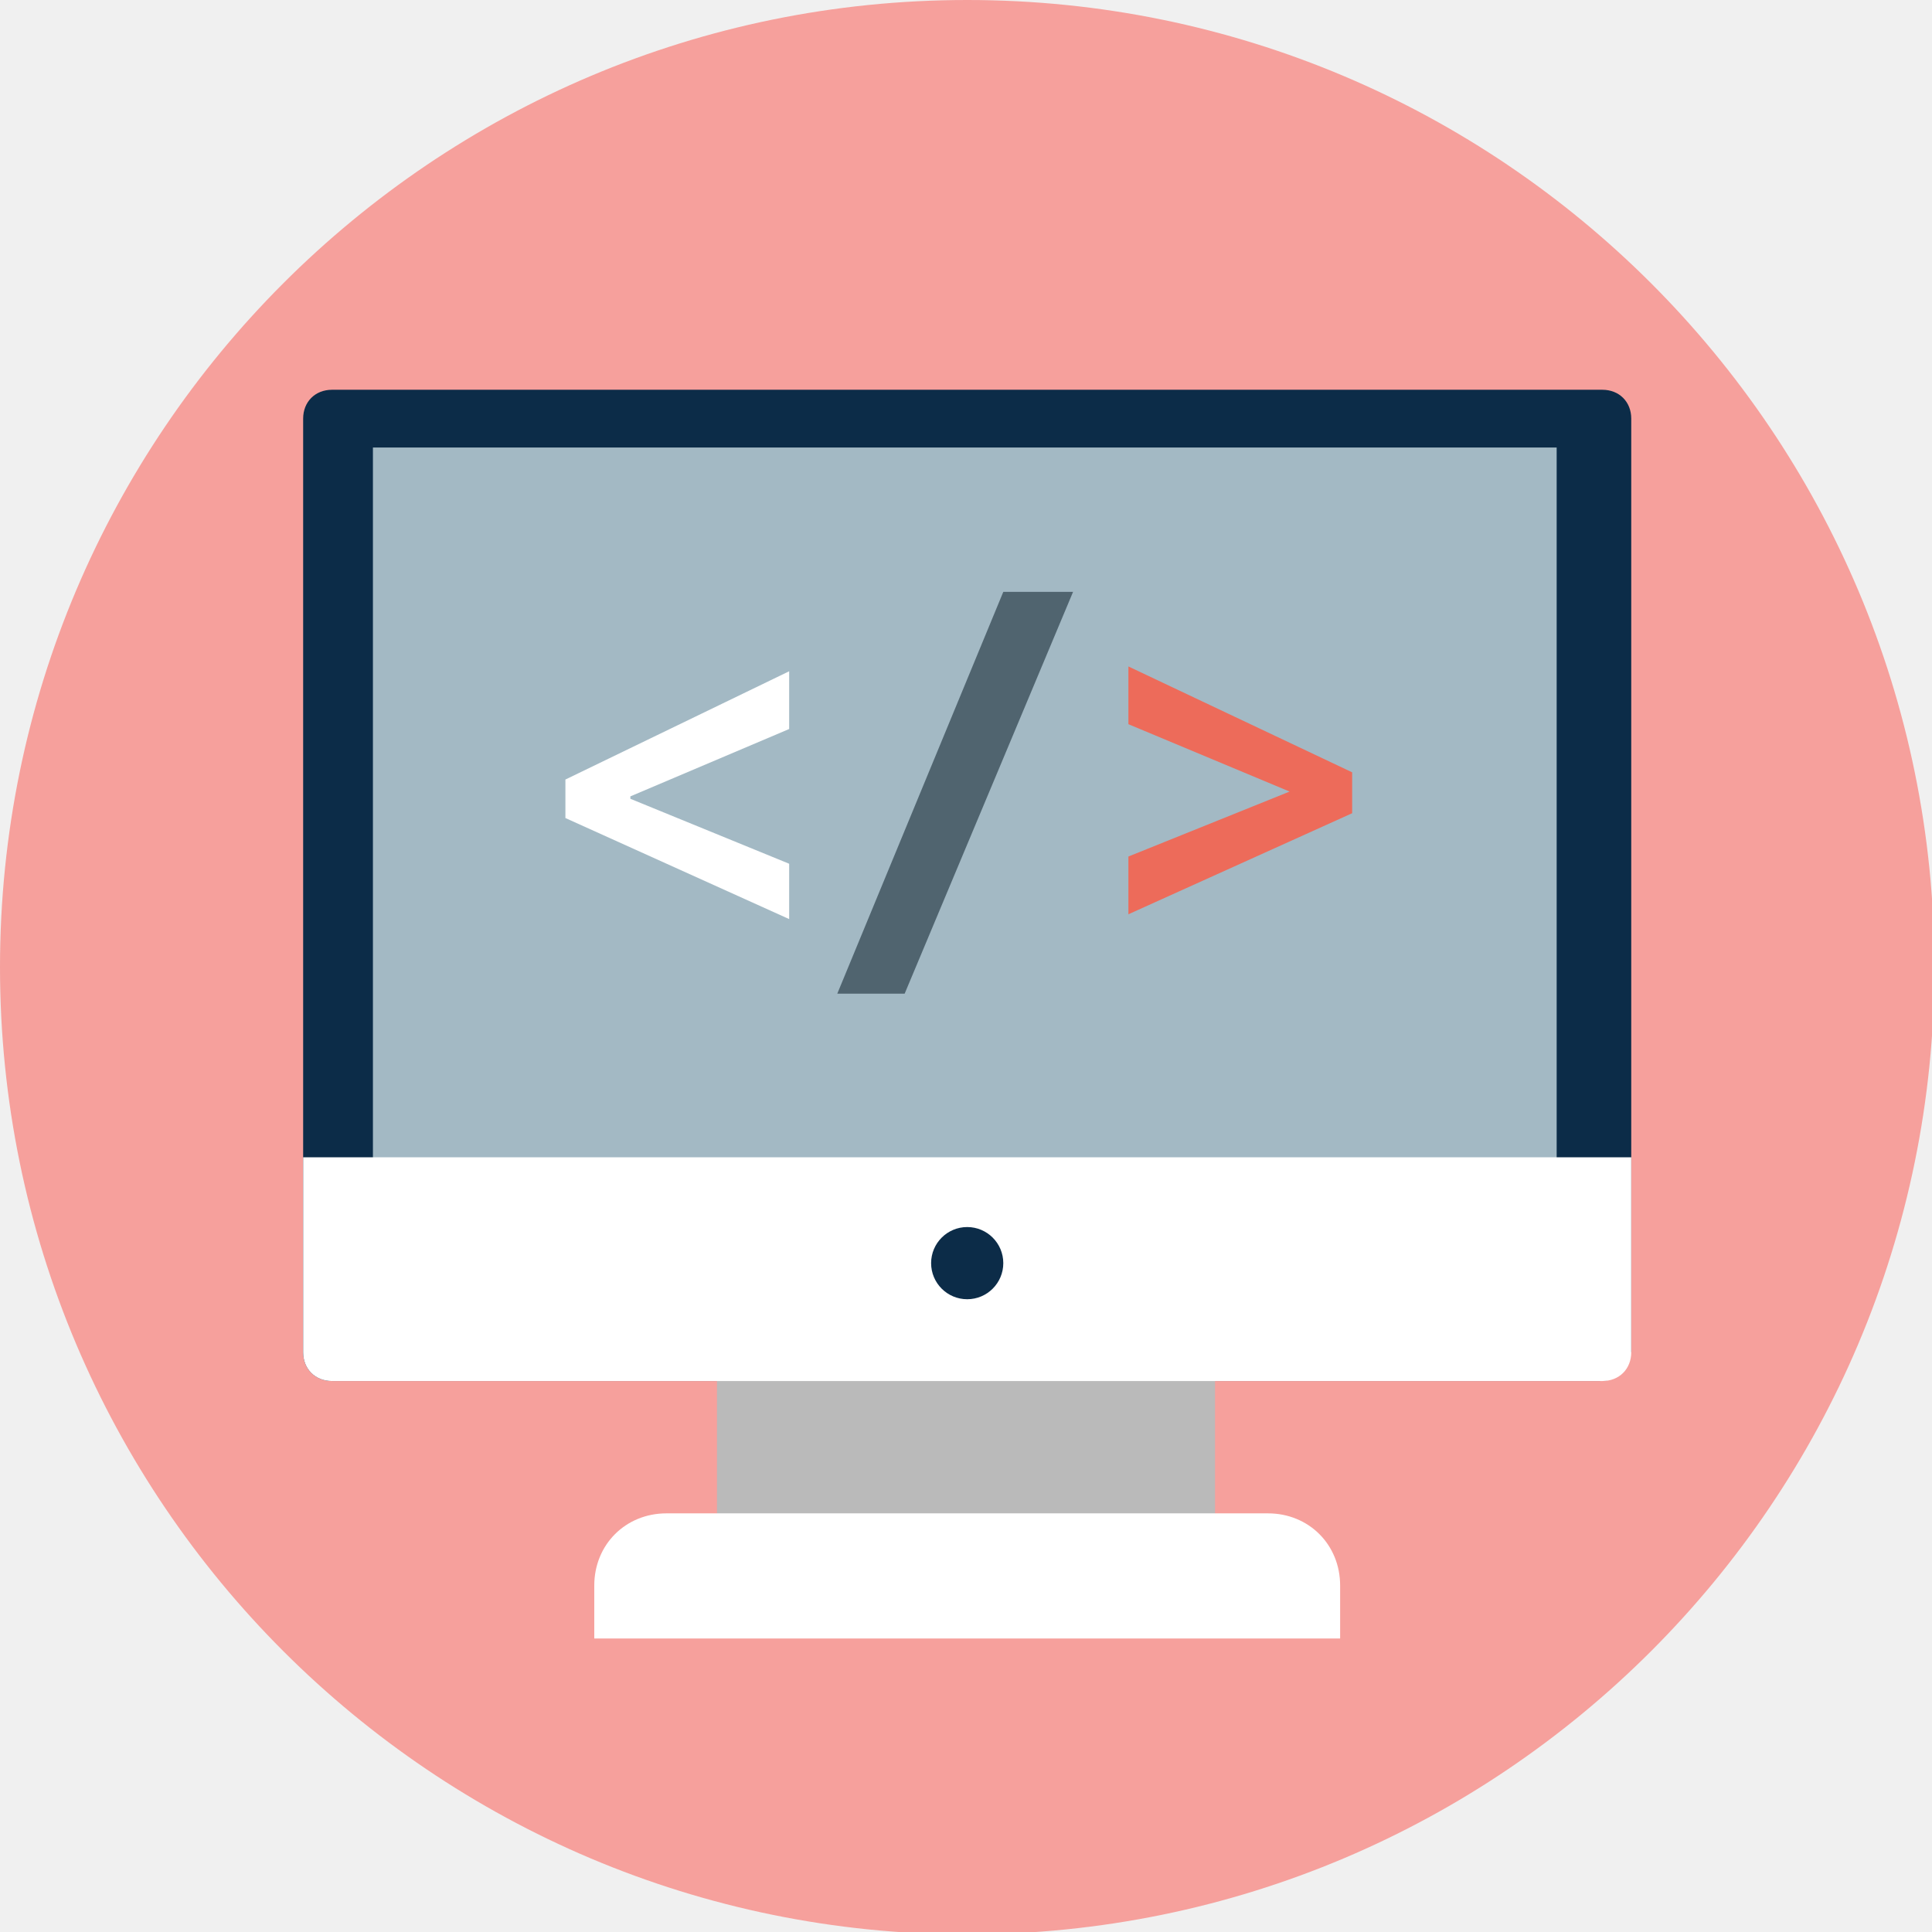
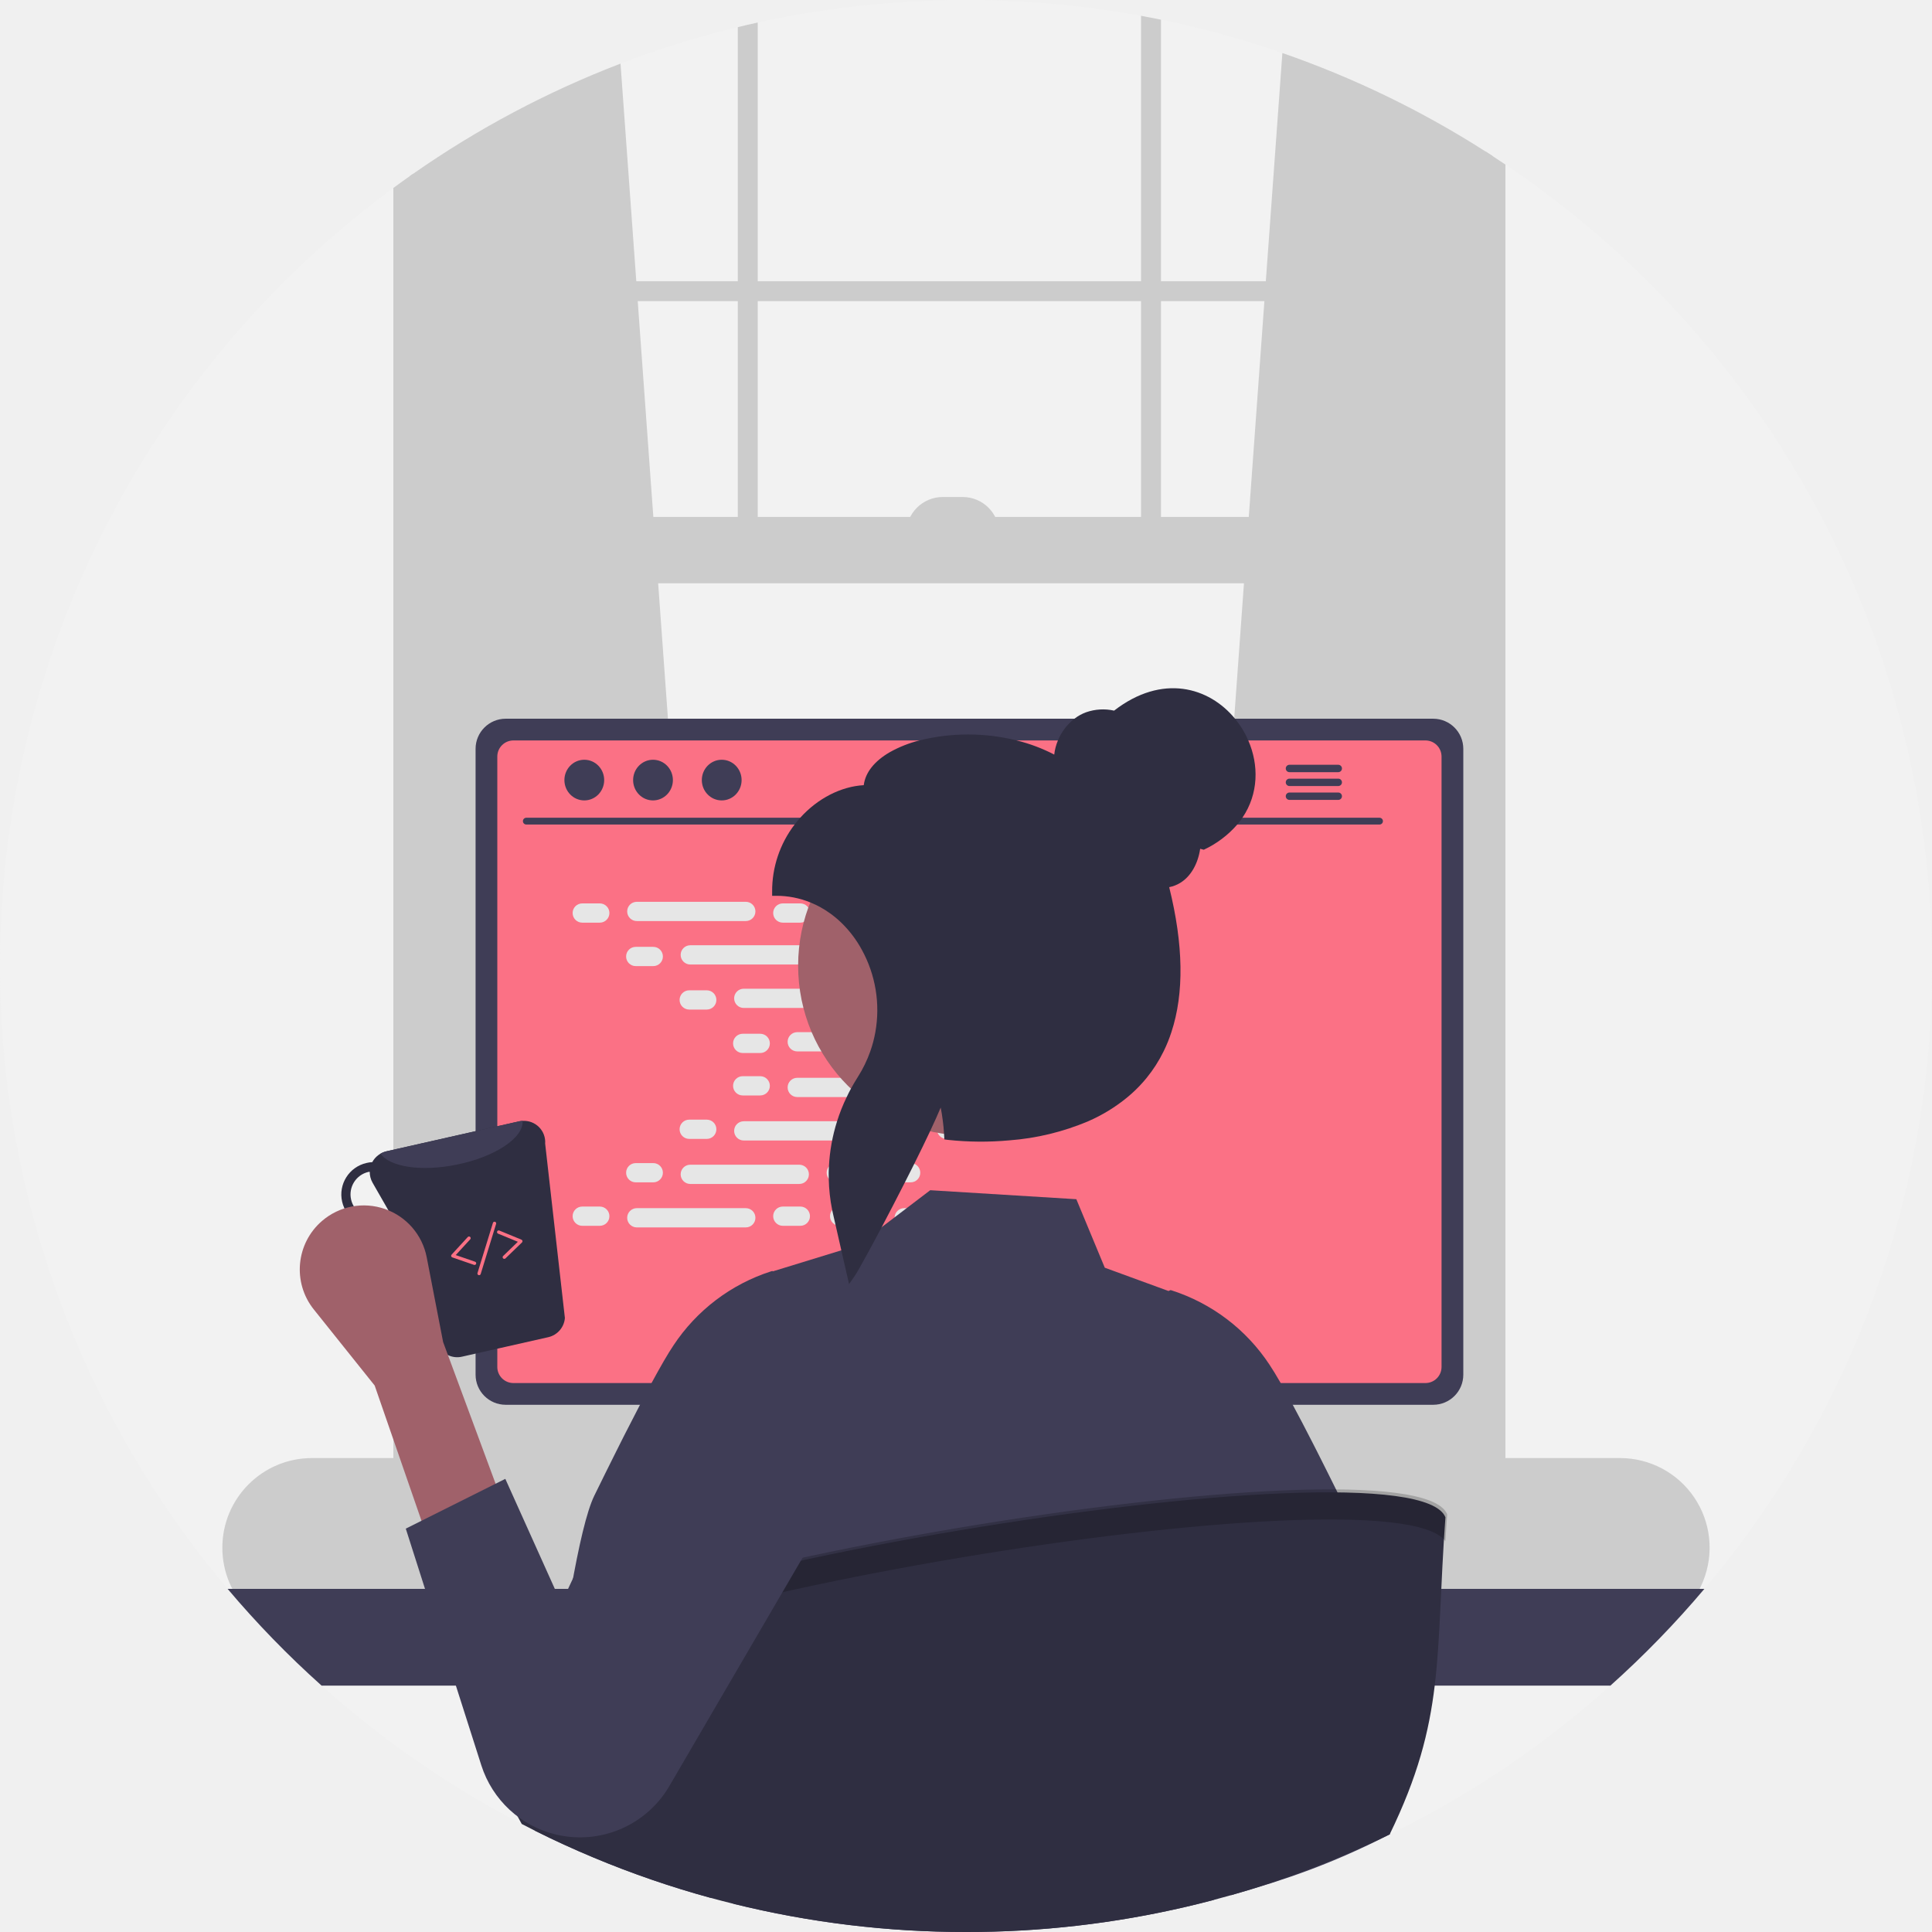
- <svg xmlns="http://www.w3.org/2000/svg" version="1.1" id="Layer_2" x="0px" y="0px" viewBox="0 0 80.3 80.3" style="enable-background:new 0 0 80.3 80.3;" xml:space="preserve">
-   <style type="text/css">
- 	.st0{fill:#EB6A5C;}
- 	.st1{fill:#552F2F;}
- 	.st2{fill:#55AB99;}
- 	.st3{fill:#2F4555;}
- 	.st4{fill:#FFFFFF;}
- 	.st5{fill:#ED6B5A;}
- 	.st6{fill:#0C2C48;}
- 	.st7{fill:#F1CC4B;}
- 	.st8{clip-path:url(#SVGID_2_);}
- 	.st9{clip-path:url(#SVGID_2_);fill:#F6A09C;}
- 	.st10{fill:#50646F;}
- 	.st11{fill:#FCA886;}
- 	.st12{fill:#EDAB7E;}
- 	.st13{fill:#332319;}
- 	.st14{fill:#E07E45;}
- 	.st15{fill:#FF8F8F;}
- 	.st16{fill:#A6D1D9;}
- 	.st17{fill:#628185;}
- 	.st18{fill:#BABABA;}
- 	.st19{fill:#698391;}
- 	.st20{opacity:0.41;fill:#FFFFFF;}
- 	.st21{fill:#F6A09C;}
- 	.st22{fill:#FFF3C9;}
- 	.st23{fill:#2384AB;}
- 	.st24{fill:#BABFC5;}
- 	.st25{clip-path:url(#SVGID_4_);}
- 	.st26{fill:#6EB9E0;}
- 	.st27{fill:#F8A06D;}
- 	.st28{fill:#A3B9C4;}
- 	.st29{fill:#3B4A52;}
- 	.st30{clip-path:url(#SVGID_6_);}
- 	.st31{clip-path:url(#SVGID_8_);fill:#F6A09C;}
- 	.st32{opacity:0.21;fill:#FFFFFF;}
- 	.st33{clip-path:url(#SVGID_10_);fill:#F6A09C;}
- 	.st34{clip-path:url(#SVGID_12_);}
- 	.st35{fill:#FFD3B5;}
- 	.st36{fill:#BFD9E6;}
- 	.st37{fill:#798287;}
- 	.st38{fill:#A4A8AD;}
- 	.st39{fill:#FFD6BA;}
- 	.st40{fill:none;stroke:#0C2C48;stroke-width:1.4;stroke-miterlimit:10;}
- </style>
-   <g>
-     <circle class="st21" cx="40.2" cy="40.2" r="40.2" />
-     <g>
-       <g>
-         <g>
-           <g>
-             <g>
-               <path class="st6" d="M67.7,56.2c0,0.7-0.5,1.2-1.2,1.2H13.8c-0.7,0-1.2-0.5-1.2-1.2V17.4c0-0.7,0.5-1.2,1.2-1.2h52.8        c0.7,0,1.2,0.5,1.2,1.2V56.2z" />
-               <rect x="29.8" y="56.3" class="st18" width="20.7" height="7" />
-             </g>
-           </g>
-           <rect x="15.5" y="18.6" class="st28" width="49.2" height="30.5" />
-           <path class="st4" d="M12.6,48.1v8.1c0,0.7,0.5,1.2,1.2,1.2h52.8c0.7,0,1.2-0.5,1.2-1.2v-8.1H12.6z" />
-           <path class="st4" d="M55.7,68.1v-2.2c0-1.7-1.3-3-3-3h-25c-1.7,0-3,1.3-3,3v2.2H55.7z" />
-         </g>
-         <circle class="st6" cx="40.2" cy="52.5" r="1.5" />
-       </g>
-     </g>
-     <g>
-       <path class="st4" d="M32.8,38.2L23.5,34v-1.6l9.3-4.5v2.4l-6.6,2.8v0.1l6.6,2.7V38.2z" />
-       <path class="st10" d="M44.6,24.6l-7,16.7h-2.8l6.9-16.7H44.6z" />
-       <path class="st5" d="M56.2,33.8l-9.3,4.2v-2.4l6.7-2.7v0l-6.7-2.8v-2.4l9.3,4.4V33.8z" />
-     </g>
-   </g>
+ <svg xmlns="http://www.w3.org/2000/svg" data-name="Layer 1" width="578" height="578" viewBox="0 0 578 578">
+   <path d="M889,450a287.861,287.861,0,0,1-68.09,186.34c-1.6,1.9-3.23,3.77-4.89,5.63a290.588,290.588,0,0,1-67.49,55.99q-8.67,5.205-17.72,9.81c-.61.31-1.23.62-1.84.92-.73.37-1.47.73-2.21,1.09A286.159,286.159,0,0,1,679.24,728q-2.55.72-5.11,1.4a288.588,288.588,0,0,1-65.84,9.49c-1.16.03-2.3.05-3.4.07-.39.01-.77.02-1.15.02-1.25.01-2.49.02-3.74.02a289.271,289.271,0,0,1-69.54-8.43q-3.42-.84-6.81-1.77a285.473,285.473,0,0,1-34.97-12.03q-9-3.75-17.68-8.09c-1.31-.66-2.62-1.32-3.91-2-.55-.27-1.09-.56-1.63-.84a290.458,290.458,0,0,1-81.65-64.06c-1.6-1.79-3.17-3.61-4.72-5.44a289.025,289.025,0,0,1,49.59-419.1c1.64-1.21,3.29-2.41,4.96-3.58q.495-.345.99-.69a286.753,286.753,0,0,1,97.1-43.85c1.98-.49,3.96-.95,5.96-1.38a291.798,291.798,0,0,1,114.68-2.01c1.99.37,3.98.75,5.96,1.16a287.281,287.281,0,0,1,97.1,39.43c.66.42,1.32.84,1.98,1.28,1.33.86,2.66,1.74,3.97,2.63A288.686,288.686,0,0,1,889,450Z" transform="translate(-311 -161)" fill="#f2f2f2" />
+   <path d="M527,599.51l-92.37,8.2-.99.09V213.66q.495-.345.99-.69a288.323,288.323,0,0,1,62.01-32.94l4.72,65.1.43,5.96,4.67,64.56L507.9,335.51l18.93,261.7Z" transform="translate(-311 -161)" fill="#ccc" />
+   <path d="M755.43,206.32c.66.42,1.32.84,1.98,1.28V607.8l-1.98-.18-91.37-8.11.17-2.3L683.16,335.51l1.44-19.86,4.67-64.56.43-5.96,4.95-68.27A287.687,287.687,0,0,1,755.43,206.32Z" transform="translate(-311 -161)" fill="#ccc" />
+   <path d="M755.43,206.32V613.26c0,7.81-5.38,14.16-12,14.16H446.63c-5.48,0-10.13-4.36-11.54-10.31a16.108,16.108,0,0,1-.46-3.85V212.97q-.495.345-.99.69c-1.67,1.17-3.32,2.37-4.96,3.58V613.26a22.919,22.919,0,0,0,6.18,16,17.06,17.06,0,0,0,7.78,4.66,15.118,15.118,0,0,0,3.99.53h296.8a15.249,15.249,0,0,0,4-.53c7.98-2.15,13.95-10.59,13.95-20.66V210.23c-1.31-.89-2.64-1.77-3.97-2.63C756.75,207.16,756.09,206.74,755.43,206.32Z" transform="translate(-311 -161)" fill="#ccc" />
+   <rect x="120.655" y="84.134" width="326.752" height="5.959" fill="#ccc" />
+   <path d="M531.73,169.12c1.98-.49,3.96-.95,5.96-1.38V329.55h-5.96Z" transform="translate(-311 -161)" fill="#ccc" />
+   <path d="M652.37,165.73c1.99.37,3.98.75,5.96,1.16V329.55h-5.96Z" transform="translate(-311 -161)" fill="#ccc" />
+   <path d="M795.65,597.21H404.34a26.82,26.82,0,0,0,0,53.64H795.65a26.76,26.76,0,0,0,20.12-9.11,27.096,27.096,0,0,0,3.02-4.18,25.54,25.54,0,0,0,1.75-3.56,26.803,26.803,0,0,0-24.89-36.79Z" transform="translate(-311 -161)" fill="#ccc" />
+   <rect x="122.642" y="154.649" width="324.766" height="19.863" fill="#ccc" />
+   <path d="M282.045,148.69h5.959a10.925,10.925,0,0,1,10.925,10.925v0a0,0,0,0,1,0,0h-27.809a0,0,0,0,1,0,0v0a10.925,10.925,0,0,1,10.925-10.925Z" fill="#ccc" />
+   <path d="M820.91,636.34a289.004,289.004,0,0,1-28.12,28.95H407.21a289.004,289.004,0,0,1-28.12-28.95Z" transform="translate(-311 -161)" fill="#3f3d56" />
+   <path d="M632.28,536.07H567.36a3.175,3.175,0,0,0-1.03.16,3.448,3.448,0,0,0-2.43,3.3V642.09h71.85V539.53A3.463,3.463,0,0,0,632.28,536.07Zm-24.57,50.6a7.531,7.531,0,0,1-1.56,4.6,7.665,7.665,0,0,1-13.78-4.6v-11.9a7.67,7.67,0,0,1,15.34,0Z" transform="translate(-311 -161)" fill="#2f2e41" />
+   <path d="M563.68,638.81v9.89a1.94,1.94,0,0,0,1.93,1.94h68.43a1.946,1.946,0,0,0,1.93-1.94v-9.89Z" transform="translate(-311 -161)" fill="#3f3d56" />
+   <path d="M739.78,376.02H462.28a9.011,9.011,0,0,0-9,8.99V572.27a9.007,9.007,0,0,0,9,9h277.5a9.007,9.007,0,0,0,9-9V385.01A9.012,9.012,0,0,0,739.78,376.02Z" transform="translate(-311 -161)" fill="#3f3d56" />
+   <path d="M737.46,382.52H464.59a4.82,4.82,0,0,0-4.81,4.82V569.96a4.818,4.818,0,0,0,4.81,4.81H737.46a4.818,4.818,0,0,0,4.81-4.81V387.34A4.821,4.821,0,0,0,737.46,382.52Z" transform="translate(-311 -161)" fill="#fb7185" />
+   <path d="M687.24,650.48l-2.52-11.97a2.992,2.992,0,0,0-1.86-2.17,2.894,2.894,0,0,0-1.06-.2H524.49a2.895,2.895,0,0,0-1.06.2,2.993,2.993,0,0,0-1.86,2.17l-2.52,11.97a2.987,2.987,0,0,0,2.92,3.6H684.31a2.948,2.948,0,0,0,2.32-1.11A2.985,2.985,0,0,0,687.24,650.48Z" transform="translate(-311 -161)" fill="#2f2e41" />
+   <rect x="214.643" y="477.296" width="5" height="3" rx="0.488" fill="#3f3d56" />
+   <rect x="224.643" y="477.296" width="5" height="3" rx="0.488" fill="#3f3d56" />
+   <rect x="234.643" y="477.296" width="5" height="3" rx="0.488" fill="#3f3d56" />
+   <rect x="244.643" y="477.296" width="5" height="3" rx="0.488" fill="#3f3d56" />
+   <rect x="254.643" y="477.296" width="5" height="3" rx="0.488" fill="#3f3d56" />
+   <rect x="264.643" y="477.296" width="5" height="3" rx="0.488" fill="#3f3d56" />
+   <rect x="274.643" y="477.296" width="5" height="3" rx="0.488" fill="#3f3d56" />
+   <rect x="284.643" y="477.296" width="5" height="3" rx="0.488" fill="#3f3d56" />
+   <rect x="294.643" y="477.296" width="5" height="3" rx="0.488" fill="#3f3d56" />
+   <rect x="304.643" y="477.296" width="5" height="3" rx="0.488" fill="#3f3d56" />
+   <rect x="314.643" y="477.296" width="5" height="3" rx="0.488" fill="#3f3d56" />
+   <rect x="324.643" y="477.296" width="5" height="3" rx="0.488" fill="#3f3d56" />
+   <rect x="334.643" y="477.296" width="5" height="3" rx="0.488" fill="#3f3d56" />
+   <rect x="344.643" y="477.296" width="5" height="3" rx="0.488" fill="#3f3d56" />
+   <rect x="354.643" y="477.296" width="5" height="3" rx="0.488" fill="#3f3d56" />
+   <rect x="364.643" y="477.296" width="5" height="3" rx="0.488" fill="#3f3d56" />
+   <rect x="214.525" y="482.296" width="5" height="3" rx="0.488" fill="#3f3d56" />
+   <rect x="224.525" y="482.296" width="5" height="3" rx="0.488" fill="#3f3d56" />
+   <rect x="234.525" y="482.296" width="5" height="3" rx="0.488" fill="#3f3d56" />
+   <rect x="244.525" y="482.296" width="5" height="3" rx="0.488" fill="#3f3d56" />
+   <rect x="254.525" y="482.296" width="5" height="3" rx="0.488" fill="#3f3d56" />
+   <rect x="264.525" y="482.296" width="5" height="3" rx="0.488" fill="#3f3d56" />
+   <rect x="274.525" y="482.296" width="5" height="3" rx="0.488" fill="#3f3d56" />
+   <rect x="284.525" y="482.296" width="5" height="3" rx="0.488" fill="#3f3d56" />
+   <rect x="294.525" y="482.296" width="5" height="3" rx="0.488" fill="#3f3d56" />
+   <rect x="304.525" y="482.296" width="5" height="3" rx="0.488" fill="#3f3d56" />
+   <rect x="314.525" y="482.296" width="5" height="3" rx="0.488" fill="#3f3d56" />
+   <rect x="324.525" y="482.296" width="5" height="3" rx="0.488" fill="#3f3d56" />
+   <rect x="334.525" y="482.296" width="5" height="3" rx="0.488" fill="#3f3d56" />
+   <rect x="344.525" y="482.296" width="5" height="3" rx="0.488" fill="#3f3d56" />
+   <rect x="354.525" y="482.296" width="5" height="3" rx="0.488" fill="#3f3d56" />
+   <rect x="364.525" y="482.296" width="5" height="3" rx="0.488" fill="#3f3d56" />
+   <rect x="262.525" y="488.296" width="40" height="3" rx="0.488" fill="#3f3d56" />
+   <path d="M723.748,407.677H468.425a1.016,1.016,0,0,1,0-2.031H723.748a1.016,1.016,0,0,1,0,2.031Z" transform="translate(-311 -161)" fill="#3f3d56" />
+   <ellipse cx="174.805" cy="233.379" rx="5.95" ry="6.083" fill="#3f3d56" />
+   <ellipse cx="195.361" cy="233.379" rx="5.95" ry="6.083" fill="#3f3d56" />
+   <ellipse cx="215.917" cy="233.379" rx="5.95" ry="6.083" fill="#3f3d56" />
+   <path d="M711.37,389.8h-14.6a1.105,1.105,0,0,0,0,2.21h14.6a1.105,1.105,0,0,0,0-2.21Z" transform="translate(-311 -161)" fill="#3f3d56" />
+   <path d="M711.37,393.95h-14.6a1.105,1.105,0,0,0,0,2.21h14.6a1.105,1.105,0,0,0,0-2.21Z" transform="translate(-311 -161)" fill="#3f3d56" />
+   <path d="M711.37,398.1h-14.6a1.105,1.105,0,0,0,0,2.21h14.6a1.105,1.105,0,0,0,0-2.21Z" transform="translate(-311 -161)" fill="#3f3d56" />
+   <rect x="171.314" y="270.273" width="11.006" height="5.76" rx="2.88" fill="#e6e6e6" />
+   <rect x="231.314" y="270.273" width="11.006" height="5.76" rx="2.88" fill="#e6e6e6" />
+   <rect x="248.314" y="270.273" width="11.006" height="5.76" rx="2.88" fill="#e6e6e6" />
+   <rect x="187.634" y="269.793" width="38.366" height="5.76" rx="2.88" fill="#e6e6e6" />
+   <rect x="267.634" y="269.793" width="38.366" height="5.76" rx="2.88" fill="#e6e6e6" />
+   <rect x="187.314" y="283.273" width="11.006" height="5.76" rx="2.88" fill="#e6e6e6" />
+   <rect x="247.314" y="283.273" width="11.006" height="5.76" rx="2.88" fill="#e6e6e6" />
+   <rect x="264.314" y="283.273" width="11.006" height="5.76" rx="2.88" fill="#e6e6e6" />
+   <rect x="203.634" y="282.793" width="38.366" height="5.76" rx="2.88" fill="#e6e6e6" />
+   <rect x="283.634" y="282.793" width="38.366" height="5.76" rx="2.88" fill="#e6e6e6" />
+   <rect x="203.314" y="296.273" width="11.006" height="5.76" rx="2.88" fill="#e6e6e6" />
+   <rect x="263.314" y="296.273" width="11.006" height="5.76" rx="2.88" fill="#e6e6e6" />
+   <rect x="280.314" y="296.273" width="11.006" height="5.76" rx="2.88" fill="#e6e6e6" />
+   <rect x="219.634" y="295.793" width="38.366" height="5.76" rx="2.88" fill="#e6e6e6" />
+   <rect x="299.634" y="295.793" width="38.366" height="5.76" rx="2.88" fill="#e6e6e6" />
+   <rect x="219.314" y="309.273" width="11.006" height="5.76" rx="2.88" fill="#e6e6e6" />
+   <rect x="279.314" y="309.273" width="11.006" height="5.76" rx="2.88" fill="#e6e6e6" />
+   <rect x="296.314" y="309.273" width="11.006" height="5.76" rx="2.88" fill="#e6e6e6" />
+   <rect x="235.634" y="308.793" width="38.366" height="5.76" rx="2.88" fill="#e6e6e6" />
+   <rect x="231.314" y="360.967" width="11.006" height="5.76" rx="2.88" fill="#e6e6e6" />
+   <rect x="248.314" y="360.967" width="11.006" height="5.76" rx="2.88" fill="#e6e6e6" />
+   <rect x="267.634" y="361.447" width="38.366" height="5.76" rx="2.88" fill="#e6e6e6" />
+   <rect x="171.314" y="360.967" width="11.006" height="5.76" rx="2.88" fill="#e6e6e6" />
+   <rect x="187.634" y="361.447" width="38.366" height="5.76" rx="2.88" fill="#e6e6e6" />
+   <rect x="187.314" y="347.967" width="11.006" height="5.76" rx="2.88" fill="#e6e6e6" />
+   <rect x="247.314" y="347.967" width="11.006" height="5.76" rx="2.88" fill="#e6e6e6" />
+   <rect x="264.314" y="347.967" width="11.006" height="5.76" rx="2.88" fill="#e6e6e6" />
+   <rect x="203.634" y="348.447" width="38.366" height="5.76" rx="2.88" fill="#e6e6e6" />
+   <rect x="203.314" y="334.967" width="11.006" height="5.76" rx="2.88" fill="#e6e6e6" />
+   <rect x="263.314" y="334.967" width="11.006" height="5.76" rx="2.88" fill="#e6e6e6" />
+   <rect x="280.314" y="334.967" width="11.006" height="5.76" rx="2.88" fill="#e6e6e6" />
+   <rect x="219.634" y="335.447" width="38.366" height="5.76" rx="2.88" fill="#e6e6e6" />
+   <rect x="219.314" y="321.967" width="11.006" height="5.76" rx="2.88" fill="#e6e6e6" />
+   <rect x="279.314" y="321.967" width="11.006" height="5.76" rx="2.88" fill="#e6e6e6" />
+   <rect x="296.314" y="321.967" width="11.006" height="5.76" rx="2.88" fill="#e6e6e6" />
+   <rect x="235.634" y="322.447" width="38.366" height="5.76" rx="2.88" fill="#e6e6e6" />
+   <path d="M726.81,709.77c-.61.31-1.23.62-1.84.92-15.8,7.9-28.44,12.39-45.73,17.31-1.46-16.3-2.87-44.95-4.24-62.71-.36-4.61-.72-8.48-1.07-11.21a15.182,15.182,0,0,0-.88-4.25l.06,4.25.15,11.21.87,64.11a288.588,288.588,0,0,1-65.84,9.49c-1.16.03-2.3.05-3.4.07-.39.01-.77.02-1.15.02-1.25.01-2.49.02-3.74.02a289.271,289.271,0,0,1-69.54-8.43c.49-16.13.98-44.46,1.45-65.28.1-4.07.19-7.86.29-11.21.19-7.16.39-12.32.58-14.05a4.361,4.361,0,0,0-.39.97,97.154,97.154,0,0,0-1.89,13.08c-.35,3.35-.7,7.14-1.05,11.21-1.86,21.63-3.8,51.04-5.8,63.51a285.473,285.473,0,0,1-34.97-12.03q-9-3.75-17.68-8.09c1.1-7.2,2.25-15.27,3.43-23.64.92-6.49,1.87-13.16,2.84-19.75,1.5-10.18,3.04-20.16,4.6-28.95,2.28-12.84,4.62-23.16,6.94-27.9,2.2-4.5,4.4-8.94,6.53-13.19.74-1.49,1.48-2.96,2.2-4.39.17-.34.34-.67.51-1,1.53-3.01,3.01-5.89,4.42-8.59,1.21-2.31,2.36-4.49,3.45-6.5,2.64-4.88,4.88-8.77,6.54-11.23a55.257,55.257,0,0,1,29.28-22.21l.3-.08.21.09,20.45-6.28,2.99-.92,2.01-.62,7.08-5.39,3.85-2.93,3.61-2.75,7.06-5.37,43.71,2.69,8.51,20.49,19.06,6.97.33-.15.29-.12.3.08a55.306,55.306,0,0,1,29.28,22.21c.94,1.41,2.08,3.27,3.37,5.52,1.1,1.91,2.3,4.09,3.6,6.5,1.85,3.43,3.87,7.3,6.01,11.49.47.92.95,1.86,1.43,2.81q1.335,2.64,2.71,5.39c2.13,4.25,4.33,8.69,6.53,13.2,1.91,3.91,3.84,11.95,5.74,22.18,1.57,8.5,3.13,18.52,4.64,28.95,1.98,13.52-.13,29.71,1.66,42.15C726.58,708.23,726.7,709,726.81,709.77Z" transform="translate(-311 -161)" fill="#3f3d56" />
+   <circle cx="289.615" cy="288.888" r="50.836" fill="#a0616a" />
+   <path d="M684.45,382.52a26.608,26.608,0,0,0-3.97-6.5c-7.72-9.43-21.76-13.58-36.17-2.42a15.279,15.279,0,0,0-8.35.48,12.91,12.91,0,0,0-3.52,1.94,15.97,15.97,0,0,0-4.94,6.5,15.522,15.522,0,0,0-1.1,4.23,50.565,50.565,0,0,0-11.23-4.23,60.34,60.34,0,0,0-29.13,0,36.544,36.544,0,0,0-8.78,3.48c-4.68,2.7-7.37,6.11-7.85,9.9-6.75.38-13.77,3.93-19,9.75-.59.65-1.16,1.33-1.69,2.03A32.709,32.709,0,0,0,542,427.73V429h1.27a26.87,26.87,0,0,1,10.15,1.98,27.585,27.585,0,0,1,5.89,3.25,28.764,28.764,0,0,1,3.37,2.8,33.483,33.483,0,0,1,6.12,8.05,37.459,37.459,0,0,1,4.08,24.71,36.2,36.2,0,0,1-1.52,5.76,37.584,37.584,0,0,1-3.71,7.63c-.06.09-.11.18-.17.27-.67,1.07-1.31,2.16-1.91,3.26-.45.82-.87,1.66-1.26,2.5a51.957,51.957,0,0,0-2.88,7.24,53.586,53.586,0,0,0-2.44,13.54c-.07,1.22-.09,2.44-.05,3.66a51.979,51.979,0,0,0,1.03,9.36c.09.42.18.83.27,1.25l.73,3.19,1.73,7.61,1.2,5.24,1.11,4.86,1.64-2.35c.56-.8,1.97-3.26,3.86-6.74,1.25-2.27,2.7-4.98,4.27-7.94,2.19-4.15,4.59-8.78,6.94-13.4.95-1.87,1.89-3.73,2.8-5.55,1.72-3.45,3.34-6.78,4.73-9.74,1.28-2.73,2.37-5.15,3.18-7.09.25,1.27.46,2.56.62,3.86.18,1.32.31,2.66.38,4,.02.2.03.41.04.61l.04.82.01.24,1.06.14a93.022,93.022,0,0,0,18.4.14h.01a74.862,74.862,0,0,0,23.56-5.71,49.257,49.257,0,0,0,11.8-7.24,41.3,41.3,0,0,0,4.66-4.52c.36-.41.71-.82,1.05-1.24a41.125,41.125,0,0,0,5.05-7.9,41.802,41.802,0,0,0,2.34-5.76c3.84-11.63,3.62-26.14-.66-43.38a9.923,9.923,0,0,0,3.27-1.26c3.14-1.89,5.32-5.64,6-10.22l1.08.29a30.104,30.104,0,0,0,10.01-7.54,24.115,24.115,0,0,0,1.54-2.03C687.58,398.45,687.62,389.81,684.45,382.52Z" transform="translate(-311 -161)" fill="#2f2e41" />
+   <polygon points="206.32 475.296 214.817 442.504 222.32 470.8 206.32 475.296" opacity="0.2" />
+   <path d="M743.43,614.93c-3.04,41.88.11,60.32-16.67,94.85A286.159,286.159,0,0,1,679.24,728q-2.55.72-5.11,1.4a288.588,288.588,0,0,1-65.84,9.49c-1.16.03-2.3.05-3.4.07-.39.01-.77.02-1.15.02-1.25.01-2.49.02-3.74.02a289.271,289.271,0,0,1-69.54-8.43q-3.42-.84-6.81-1.77a285.473,285.473,0,0,1-34.97-12.03q-9-3.75-17.68-8.09c-1.31-.66-2.62-1.32-3.91-2-6.63-11.66-10.4-25.84-10.48-42.88C461.2,634.44,733.29,589.61,743.43,614.93Z" transform="translate(-311 -161)" fill="#2f2e41" />
+   <path d="M743.422,622.102c.155-2.593.329-5.271.531-8.06-10.14-25.32-282.23,19.51-286.82,48.87.013,2.692.128,5.304.321,7.855C468.57,641.789,727.059,599.181,743.422,622.102Z" transform="translate(-311 -161)" opacity="0.2" />
+   <path d="M474.096,503.152a6.365,6.365,0,0,0-6.753-6.816,5.854,5.854,0,0,0-1.005.126l-39.762,8.983a6.548,6.548,0,0,0-4.209,3.235,8.184,8.184,0,0,0-1.727.251,9.661,9.661,0,0,0,4.271,18.845,9.794,9.794,0,0,0,3.895-1.884l13.474,37.941a6.329,6.329,0,0,0,6.941,3.046l25.849-5.842A6.416,6.416,0,0,0,480,555.32Zm-49.781,21.923a6.91,6.91,0,0,1-3.078-13.474c.126-.031.251,0,.377-.031a6.506,6.506,0,0,0,.848,3.266l4.931,8.606A6.505,6.505,0,0,1,424.314,525.074Z" transform="translate(-311 -161)" fill="#2f2e41" />
+   <path d="M467.343,496.336c.377,5.025-8.229,10.804-19.755,13.097-10.585,2.167-20.07.659-22.739-3.298a6.025,6.025,0,0,1,1.728-.691l39.762-8.983A5.854,5.854,0,0,1,467.343,496.336Z" transform="translate(-311 -161)" fill="#3f3d56" />
+   <path d="M439.843,623.905,462.177,612.738l-18.611-50.251-4.905-25.342a19.161,19.161,0,0,0-31.282-10.907h0a19.161,19.161,0,0,0-2.493,26.518l18.207,22.759Z" transform="translate(-311 -161)" fill="#a0616a" />
+   <path d="M462.177,603.433l-29.778,14.889,22.599,70.809A30.977,30.977,0,0,0,477.333,709.847h0a30.977,30.977,0,0,0,33.737-14.197l59.925-102.714a31.62,31.62,0,0,0-10.196-42.982h0a31.62,31.62,0,0,0-45.296,12.765l-36.576,77.936Z" transform="translate(-311 -161)" fill="#3f3d56" />
+   <path d="M452.967,539.441a.496.496,0,0,1-.163-.027l-6.501-2.238a.499.499,0,0,1-.206-.811l4.835-5.265a.5.5,0,1,1,.736.676l-4.319,4.702,5.779,1.99a.5.5,0,0,1-.163.973Z" transform="translate(-311 -161)" fill="#fb7185" />
+   <path d="M461.878,537.617a.5.5,0,0,1-.348-.859l4.395-4.249-5.903-2.433a.5.5,0,1,1,.381-.924l6.609,2.724a.5.5,0,0,1,.157.821l-4.943,4.779A.5.5,0,0,1,461.878,537.617Z" transform="translate(-311 -161)" fill="#fb7185" />
+   <path d="M454.332,542.5a.482.482,0,0,1-.147-.022.5.5,0,0,1-.331-.625l4.615-15a.5.5,0,0,1,.956.295l-4.615,15A.5.5,0,0,1,454.332,542.5Z" transform="translate(-311 -161)" fill="#fb7185" />
</svg>
